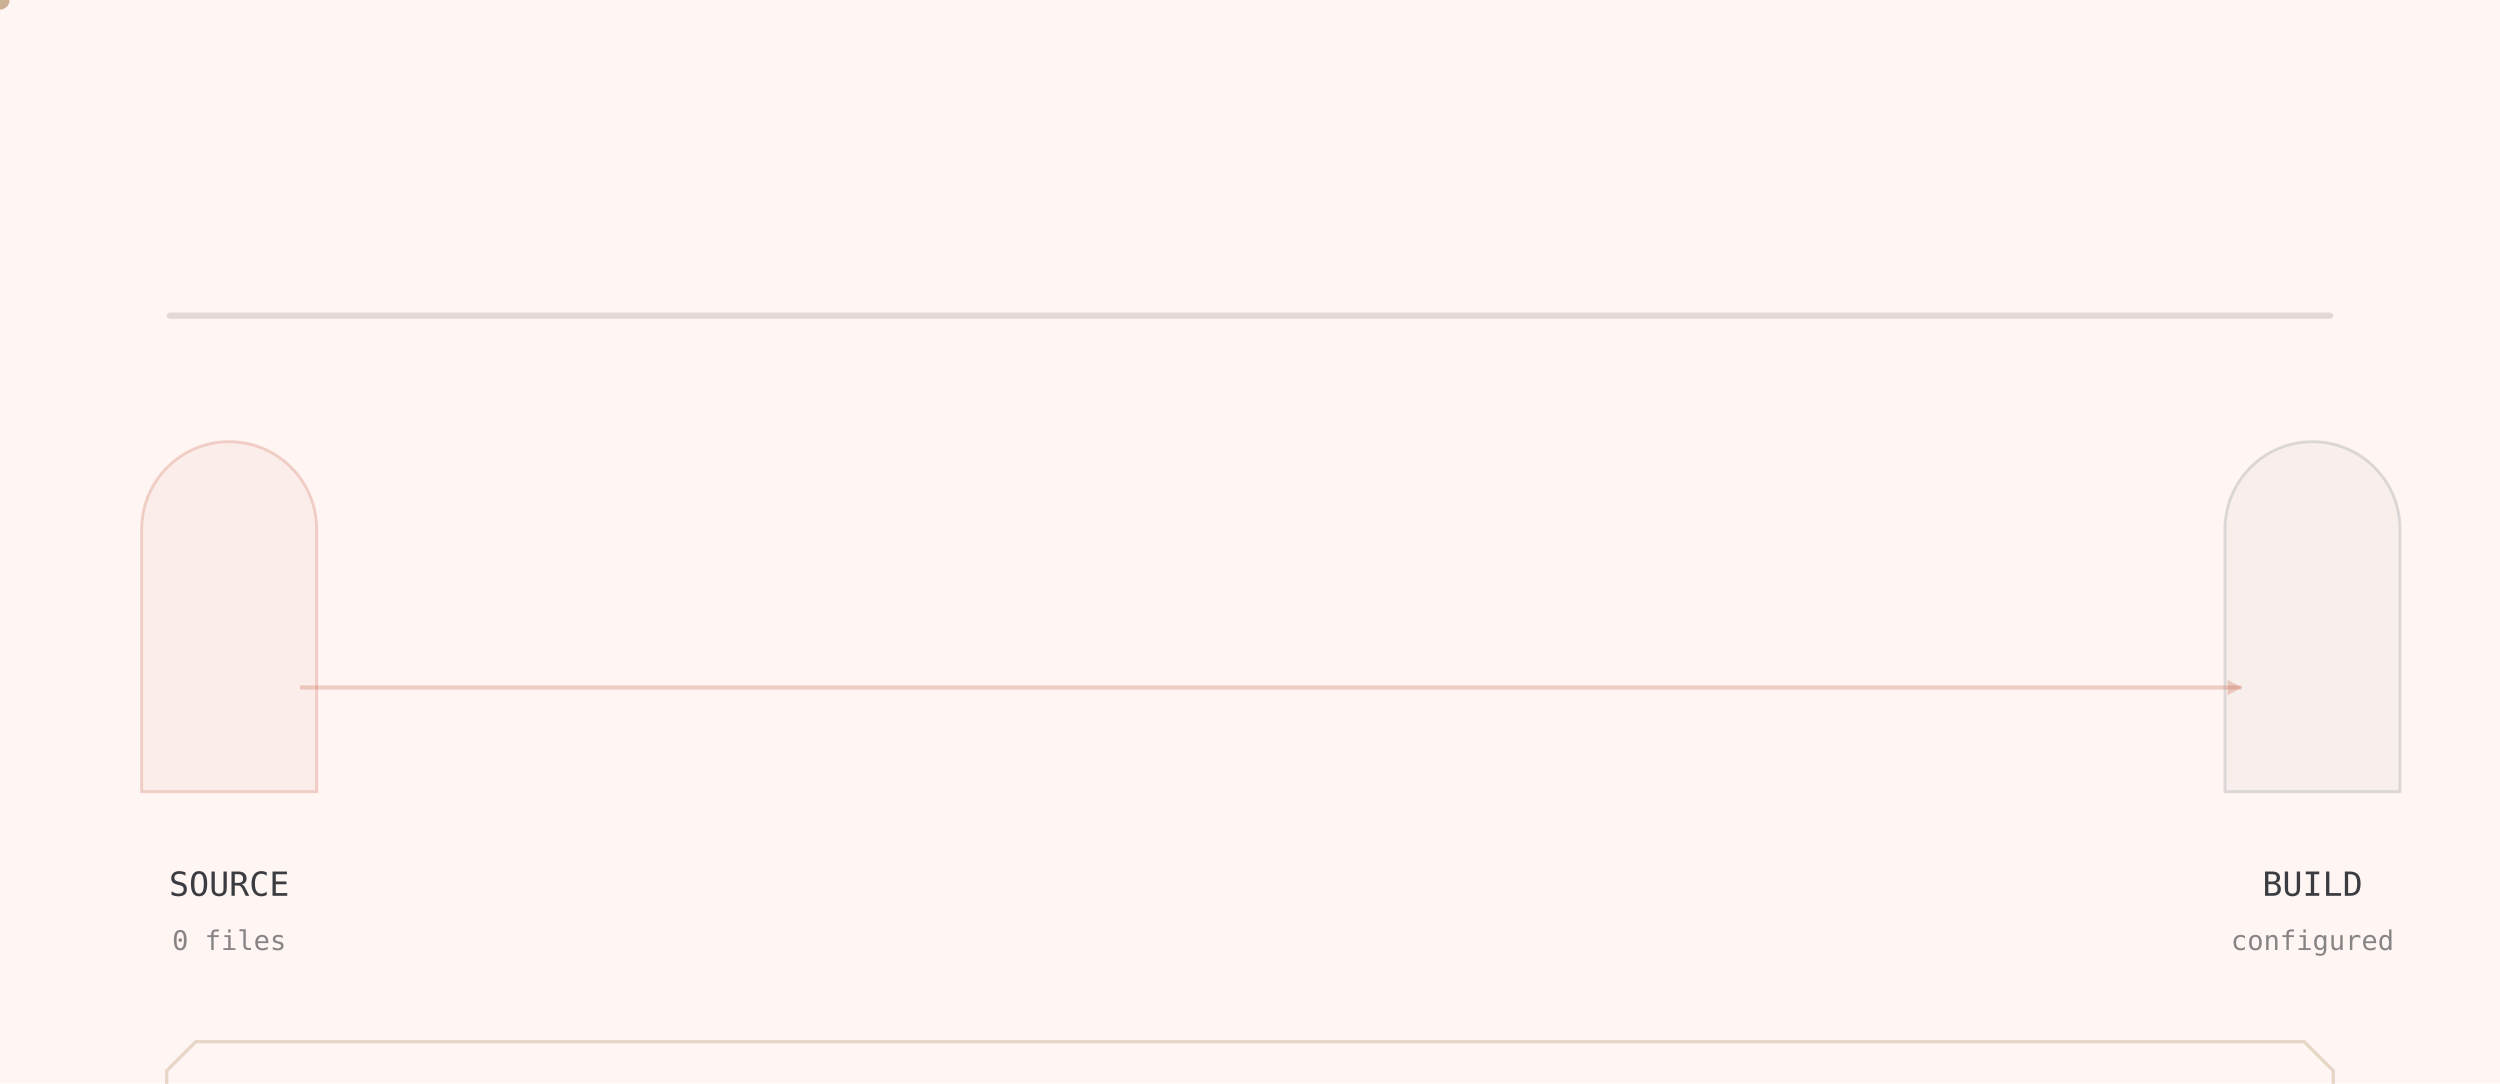
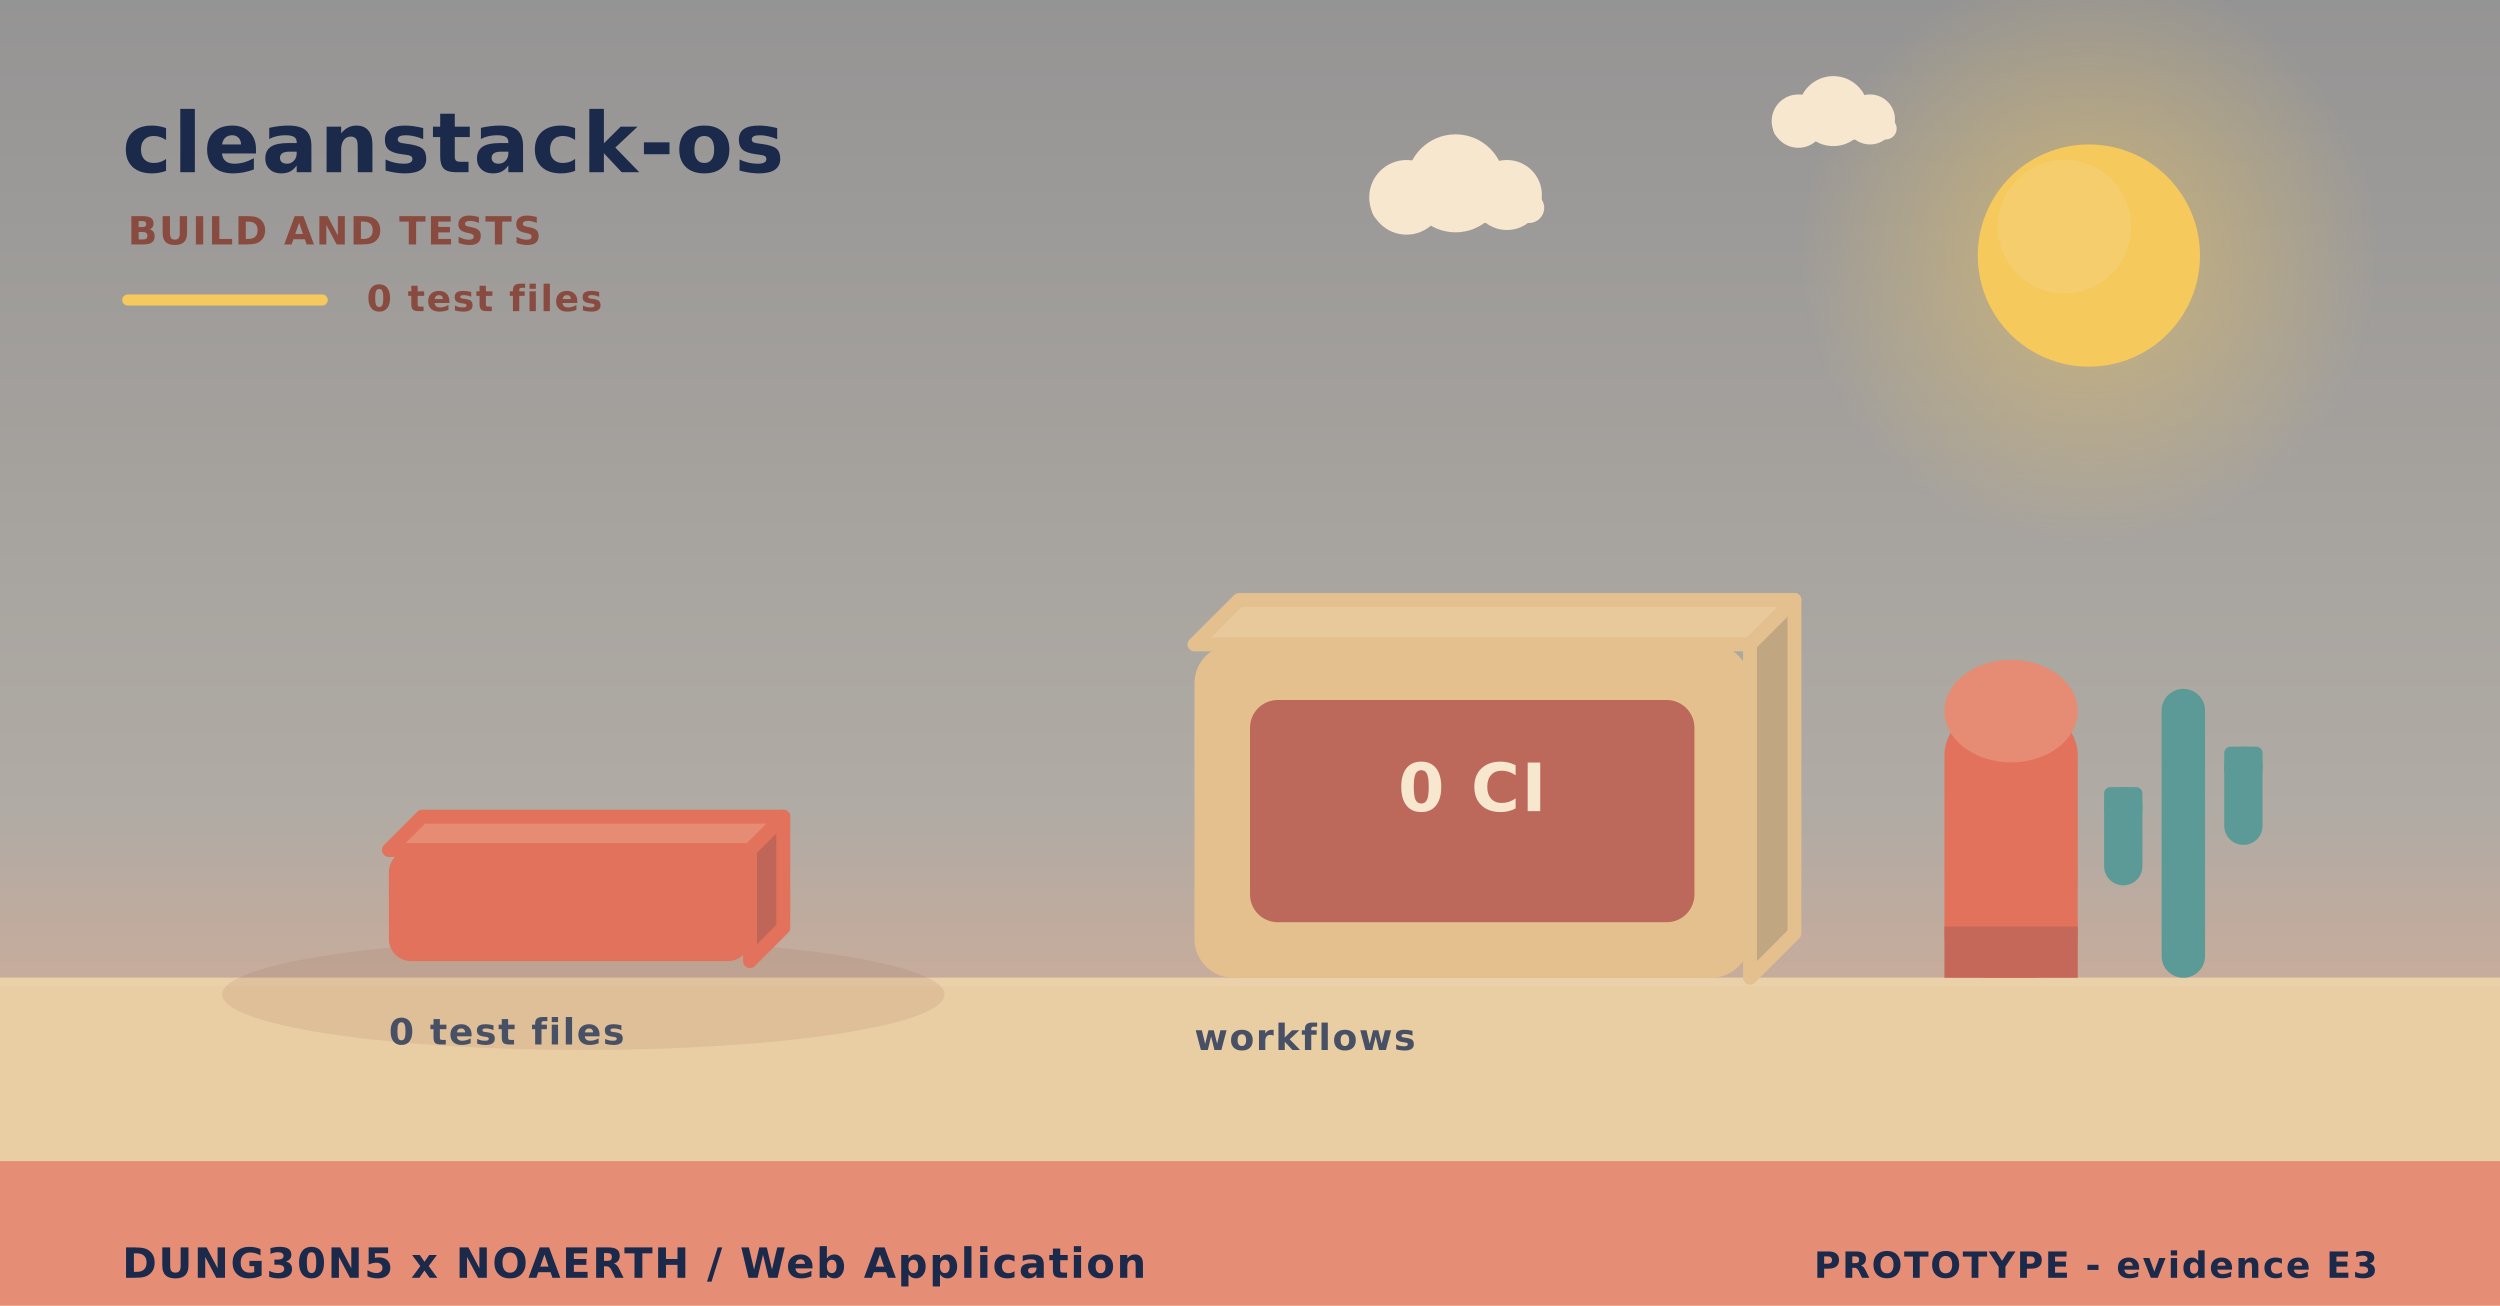
- <svg xmlns="http://www.w3.org/2000/svg" viewBox="0 0 1200 520" width="1200" height="520" role="img" aria-label="cleanstack-os build evidence">
-   <rect width="1200" height="520" fill="#fff5f2" />
-   <defs>
-     <linearGradient id="gb" x1="0" y1="0" x2="1" y2="1">
-       <stop offset="0%" stop-color="#c75f48" />
-       <stop offset="100%" stop-color="#78818a" />
-     </linearGradient>
-   </defs>
-   <rect x="80.00" y="150.00" width="1040.00" height="3.00" rx="2.00" fill="rgba(37,40,46,0.140)" opacity="1.00" />
-   <path d="M68.00,380.00 L68.00,254.00 A42.00,42.00 0 0 1 152.00,254.00 L152.00,380.00 Z" fill="rgba(199,95,72,0.100)" opacity="0.55" stroke="rgba(199,95,72,0.450)" stroke-width="1.4" />
-   <polygon points="-192.26,189.00 -136.83,221.00 -136.83,157.00 -192.26,125.00" fill="#736150" opacity="0.95" />
-   <polygon points="-247.68,221.00 -192.26,253.00 -192.26,189.00 -247.68,157.00" fill="#5e656c" opacity="0.95" />
-   <polygon points="-192.26,125.00 -136.83,157.00 -192.26,189.00 -247.68,157.00" fill="#c75f48" opacity="0.95" />
-   <text x="110" y="430" font-family="ui-monospace,Menlo,monospace" font-size="16" fill="rgba(37,40,46,0.900)" text-anchor="middle">SOURCE</text>
-   <text x="110" y="456" font-family="ui-monospace,Menlo,monospace" font-size="13" fill="rgba(37,40,46,0.550)" text-anchor="middle">0 files</text>
-   <path d="M1068.00,380.00 L1068.00,254.00 A42.00,42.00 0 0 1 1152.00,254.00 L1152.00,380.00 Z" fill="rgba(120,129,138,0.100)" opacity="0.55" stroke="rgba(120,129,138,0.450)" stroke-width="1.4" />
-   <polygon points="673.77,689.00 729.19,721.00 729.19,657.00 673.77,625.00" fill="#736150" opacity="0.95" />
-   <polygon points="618.34,721.00 673.77,753.00 673.77,689.00 618.34,657.00" fill="#5e656c" opacity="0.95" />
-   <polygon points="673.77,625.00 729.19,657.00 673.77,689.00 618.34,657.00" fill="#78818a" opacity="0.95" />
-   <text x="1110" y="430" font-family="ui-monospace,Menlo,monospace" font-size="16" fill="rgba(37,40,46,0.900)" text-anchor="middle">BUILD</text>
-   <text x="1110" y="456" font-family="ui-monospace,Menlo,monospace" font-size="13" fill="rgba(37,40,46,0.550)" text-anchor="middle">configured</text>
-   <line x1="144.00" y1="330.00" x2="1076.00" y2="330.00" stroke="rgba(199,95,72,0.500)" stroke-width="2.00" opacity="0.55" />
-   <polygon points="1076.00,330.00 1069.20,326.20 1069.20,333.80" fill="rgba(199,95,72,0.500)" opacity="0.55" />
-   <g opacity="0.9">
-     <circle cx="0.00" cy="0.00" r="4.60" fill="#c7a88a" opacity="1.00" />
-     <animateTransform attributeName="transform" type="translate" values="144.00,330.00 1076.00,330.00" dur="3.833s" begin="0.0s" repeatCount="indefinite" />
-     <animateTransform attributeName="transform" type="translate" values="1076.00,330.00 144.00,330.00" dur="3.833s" begin="1.917s" repeatCount="indefinite" />
+ <svg xmlns="http://www.w3.org/2000/svg" width="900" height="470" viewBox="0 0 900 470" role="img" aria-label="cleanstack-os - how it is verified">
+   <linearGradient id="skyb" x1="0" y1="0" x2="0" y2="1">
+     <stop offset="0" stop-color="#959494" />
+     <stop offset="0.62" stop-color="#b0aba4" />
+     <stop offset="1" stop-color="#f3ad8a" />
+   </linearGradient>
+   <rect width="900" height="470" fill="url(#skyb)" />
+   <radialGradient id="sunb">
+     <stop offset="0.35" stop-color="#f5c95c" stop-opacity="0.34" />
+     <stop offset="1" stop-color="#f5c95c" stop-opacity="0" />
+   </radialGradient>
+   <circle cx="752" cy="92" r="104" fill="url(#sunb)" />
+   <circle cx="752" cy="92" r="40" fill="#f5c95c" />
+   <circle cx="743.2" cy="81.6" r="24" fill="#f5d27e" opacity="0.5" />
+   <g>
+     <circle cx="524" cy="66" r="17.64" fill="#f6e7ce" />
+     <circle cx="506.36" cy="71.04" r="13.44" fill="#f6e7ce" />
+     <circle cx="542.48" cy="70.2" r="12.6" fill="#f6e7ce" />
+     <rect x="493.76" y="69.36" width="62.16" height="10.92" rx="5.46" fill="#f6e7ce" />
+     <animateTransform attributeName="transform" type="translate" values="0 0;24 0;0 0" dur="36s" begin="0s" repeatCount="indefinite" />
  </g>
-   <path d="M94.00,500.00 H1106.00 L1120.00,514.00 V546.00 L1106.00,560.00 H94.00 L80.00,546.00 V514.00 Z" fill="none" stroke="rgba(199,168,138,0.500)" stroke-width="1.60" opacity="0.80" />
-   <text x="600" y="536" font-family="ui-monospace,Menlo,monospace" font-size="16" fill="rgba(199,168,138,0.950)" text-anchor="middle">no test suite present in this repository — shown as measured, not implied</text>
+   <g>
+     <circle cx="660" cy="40" r="12.6" fill="#f6e7ce" />
+     <circle cx="647.4" cy="43.6" r="9.6" fill="#f6e7ce" />
+     <circle cx="673.2" cy="43" r="9" fill="#f6e7ce" />
+     <rect x="638.4" y="42.4" width="44.4" height="7.8" rx="3.9" fill="#f6e7ce" />
+     <animateTransform attributeName="transform" type="translate" values="0 0;-18 0;0 0" dur="46s" begin="3s" repeatCount="indefinite" />
+   </g>
+   <rect x="0" y="352" width="900" height="118" fill="#e9cda3" />
+   <rect x="0" y="352" width="900" height="3" fill="#ebd1a9" />
+   <text x="44" y="62" font-family="Verdana,DejaVu Sans,sans-serif" font-size="30" font-weight="700" letter-spacing="0.6" fill="#1b2a4a" text-anchor="start">cleanstack-os</text>
+   <text x="46" y="88" font-family="Verdana,DejaVu Sans,sans-serif" font-size="14" font-weight="700" letter-spacing="0.6" fill="#894b3f" text-anchor="start">BUILD AND TESTS</text>
+   <rect x="44" y="106" width="74" height="4" rx="2" fill="#f5c95c" />
+   <text x="132" y="112" font-family="Verdana,DejaVu Sans,sans-serif" font-size="13" font-weight="700" letter-spacing="0.6" fill="#894b3f" text-anchor="start">0 test files</text>
+   <ellipse cx="210" cy="358" rx="130" ry="20" fill="rgba(138,90,68,0.11)" />
+   <g>
+     <path d="M140,306 L270,306 L282,294 L152,294 Z" fill="#e68c74" stroke="#e2725b" stroke-width="5" stroke-linejoin="round" />
+     <path d="M270,306 L282,294 L282,334 L270,346 Z" fill="#c06658" stroke="#e2725b" stroke-width="5" stroke-linejoin="round" />
+     <rect x="140" y="306" width="130" height="40" rx="8" fill="#e2725b" />
+     <animateTransform attributeName="transform" type="translate" values="0 10;0 0" dur="0.8s" begin="0.5s" fill="freeze" />
+   </g>
+   <text x="140" y="376" font-family="Verdana,DejaVu Sans,sans-serif" font-size="13" font-weight="700" letter-spacing="0.6" fill="#475064" text-anchor="start">0 test files</text>
+   <path d="M430,232 L630,232 L646,216 L446,216 Z" fill="#e7c99b" stroke="#e3c08d" stroke-width="5" stroke-linejoin="round" />
+   <path d="M630,232 L646,216 L646,336 L630,352 Z" fill="#c1a682" stroke="#e3c08d" stroke-width="5" stroke-linejoin="round" />
+   <rect x="430" y="232" width="200" height="120" rx="14" fill="#e3c08d" />
+   <rect x="450" y="252" width="160" height="80" rx="10" fill="#ba6458" opacity="0.94" />
+   <text x="530" y="292" font-family="Verdana,DejaVu Sans,sans-serif" font-size="24" font-weight="700" letter-spacing="0.6" fill="#f6e7ce" text-anchor="middle">0 CI</text>
+   <text x="430" y="378" font-family="Verdana,DejaVu Sans,sans-serif" font-size="13" font-weight="700" letter-spacing="0.6" fill="#475064" text-anchor="start">workflows</text>
+   <rect x="700" y="256" width="48" height="96" rx="16" fill="#e2725b" />
+   <ellipse cx="724" cy="256" rx="24" ry="18.46" fill="#e68c74" />
+   <rect x="700" y="333.54" width="48" height="18.46" fill="#c66859" />
+   <rect x="778.18" y="248" width="15.64" height="104" rx="7.82" fill="#5b9a97" />
+   <rect x="757.48" y="283.36" width="13.8" height="35.36" rx="6.9" fill="#5b9a97" />
+   <rect x="757.48" y="283.36" width="13.8" height="10.4" rx="2.3" fill="#5b9a97" />
+   <rect x="800.72" y="268.8" width="13.8" height="35.36" rx="6.9" fill="#5b9a97" />
+   <rect x="800.72" y="268.8" width="13.8" height="10.4" rx="2.3" fill="#5b9a97" />
+   <rect x="0" y="418" width="900" height="52" rx="0" fill="#e68972" opacity="0.94" />
+   <text x="44" y="460" font-family="Verdana,DejaVu Sans,sans-serif" font-size="15" font-weight="700" letter-spacing="0.6" fill="#1b2a4a" text-anchor="start">DUNG30N5 x NOAERTH  /  Web Application</text>
+   <text x="856" y="460" font-family="Verdana,DejaVu Sans,sans-serif" font-size="13" font-weight="700" letter-spacing="0.6" fill="#1b2a4a" text-anchor="end">PROTOTYPE  -  evidence E3</text>
</svg>
